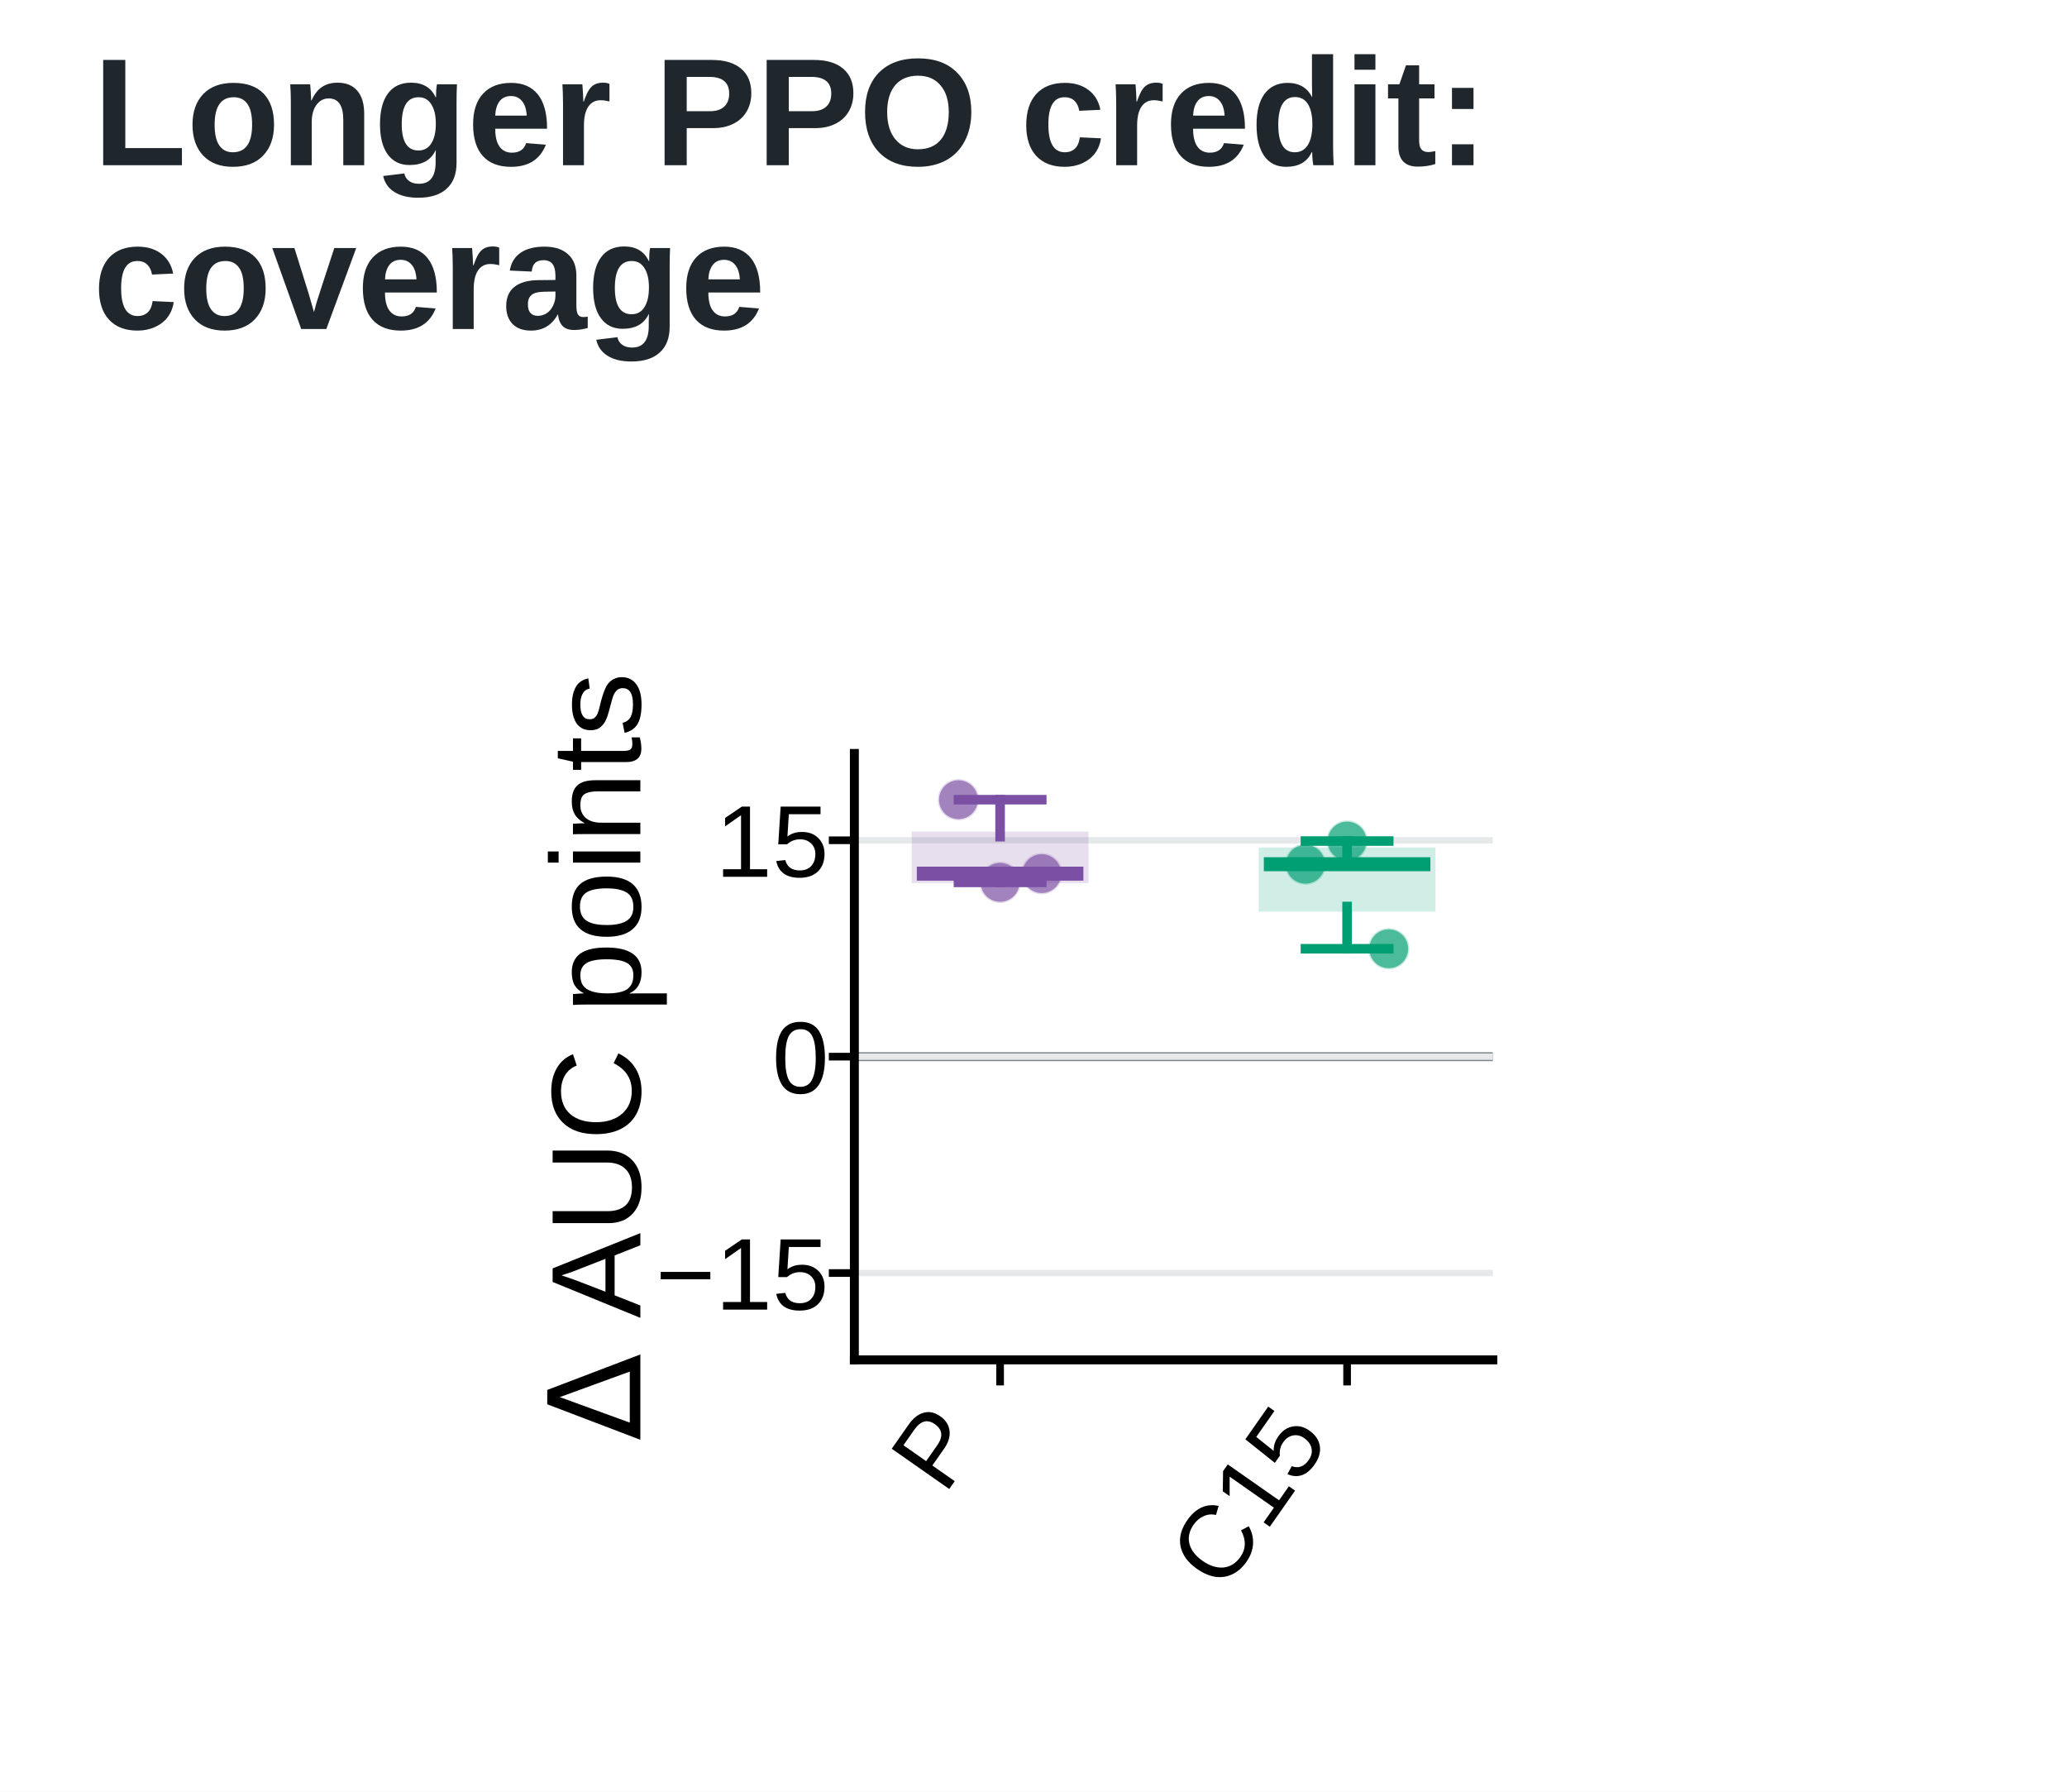
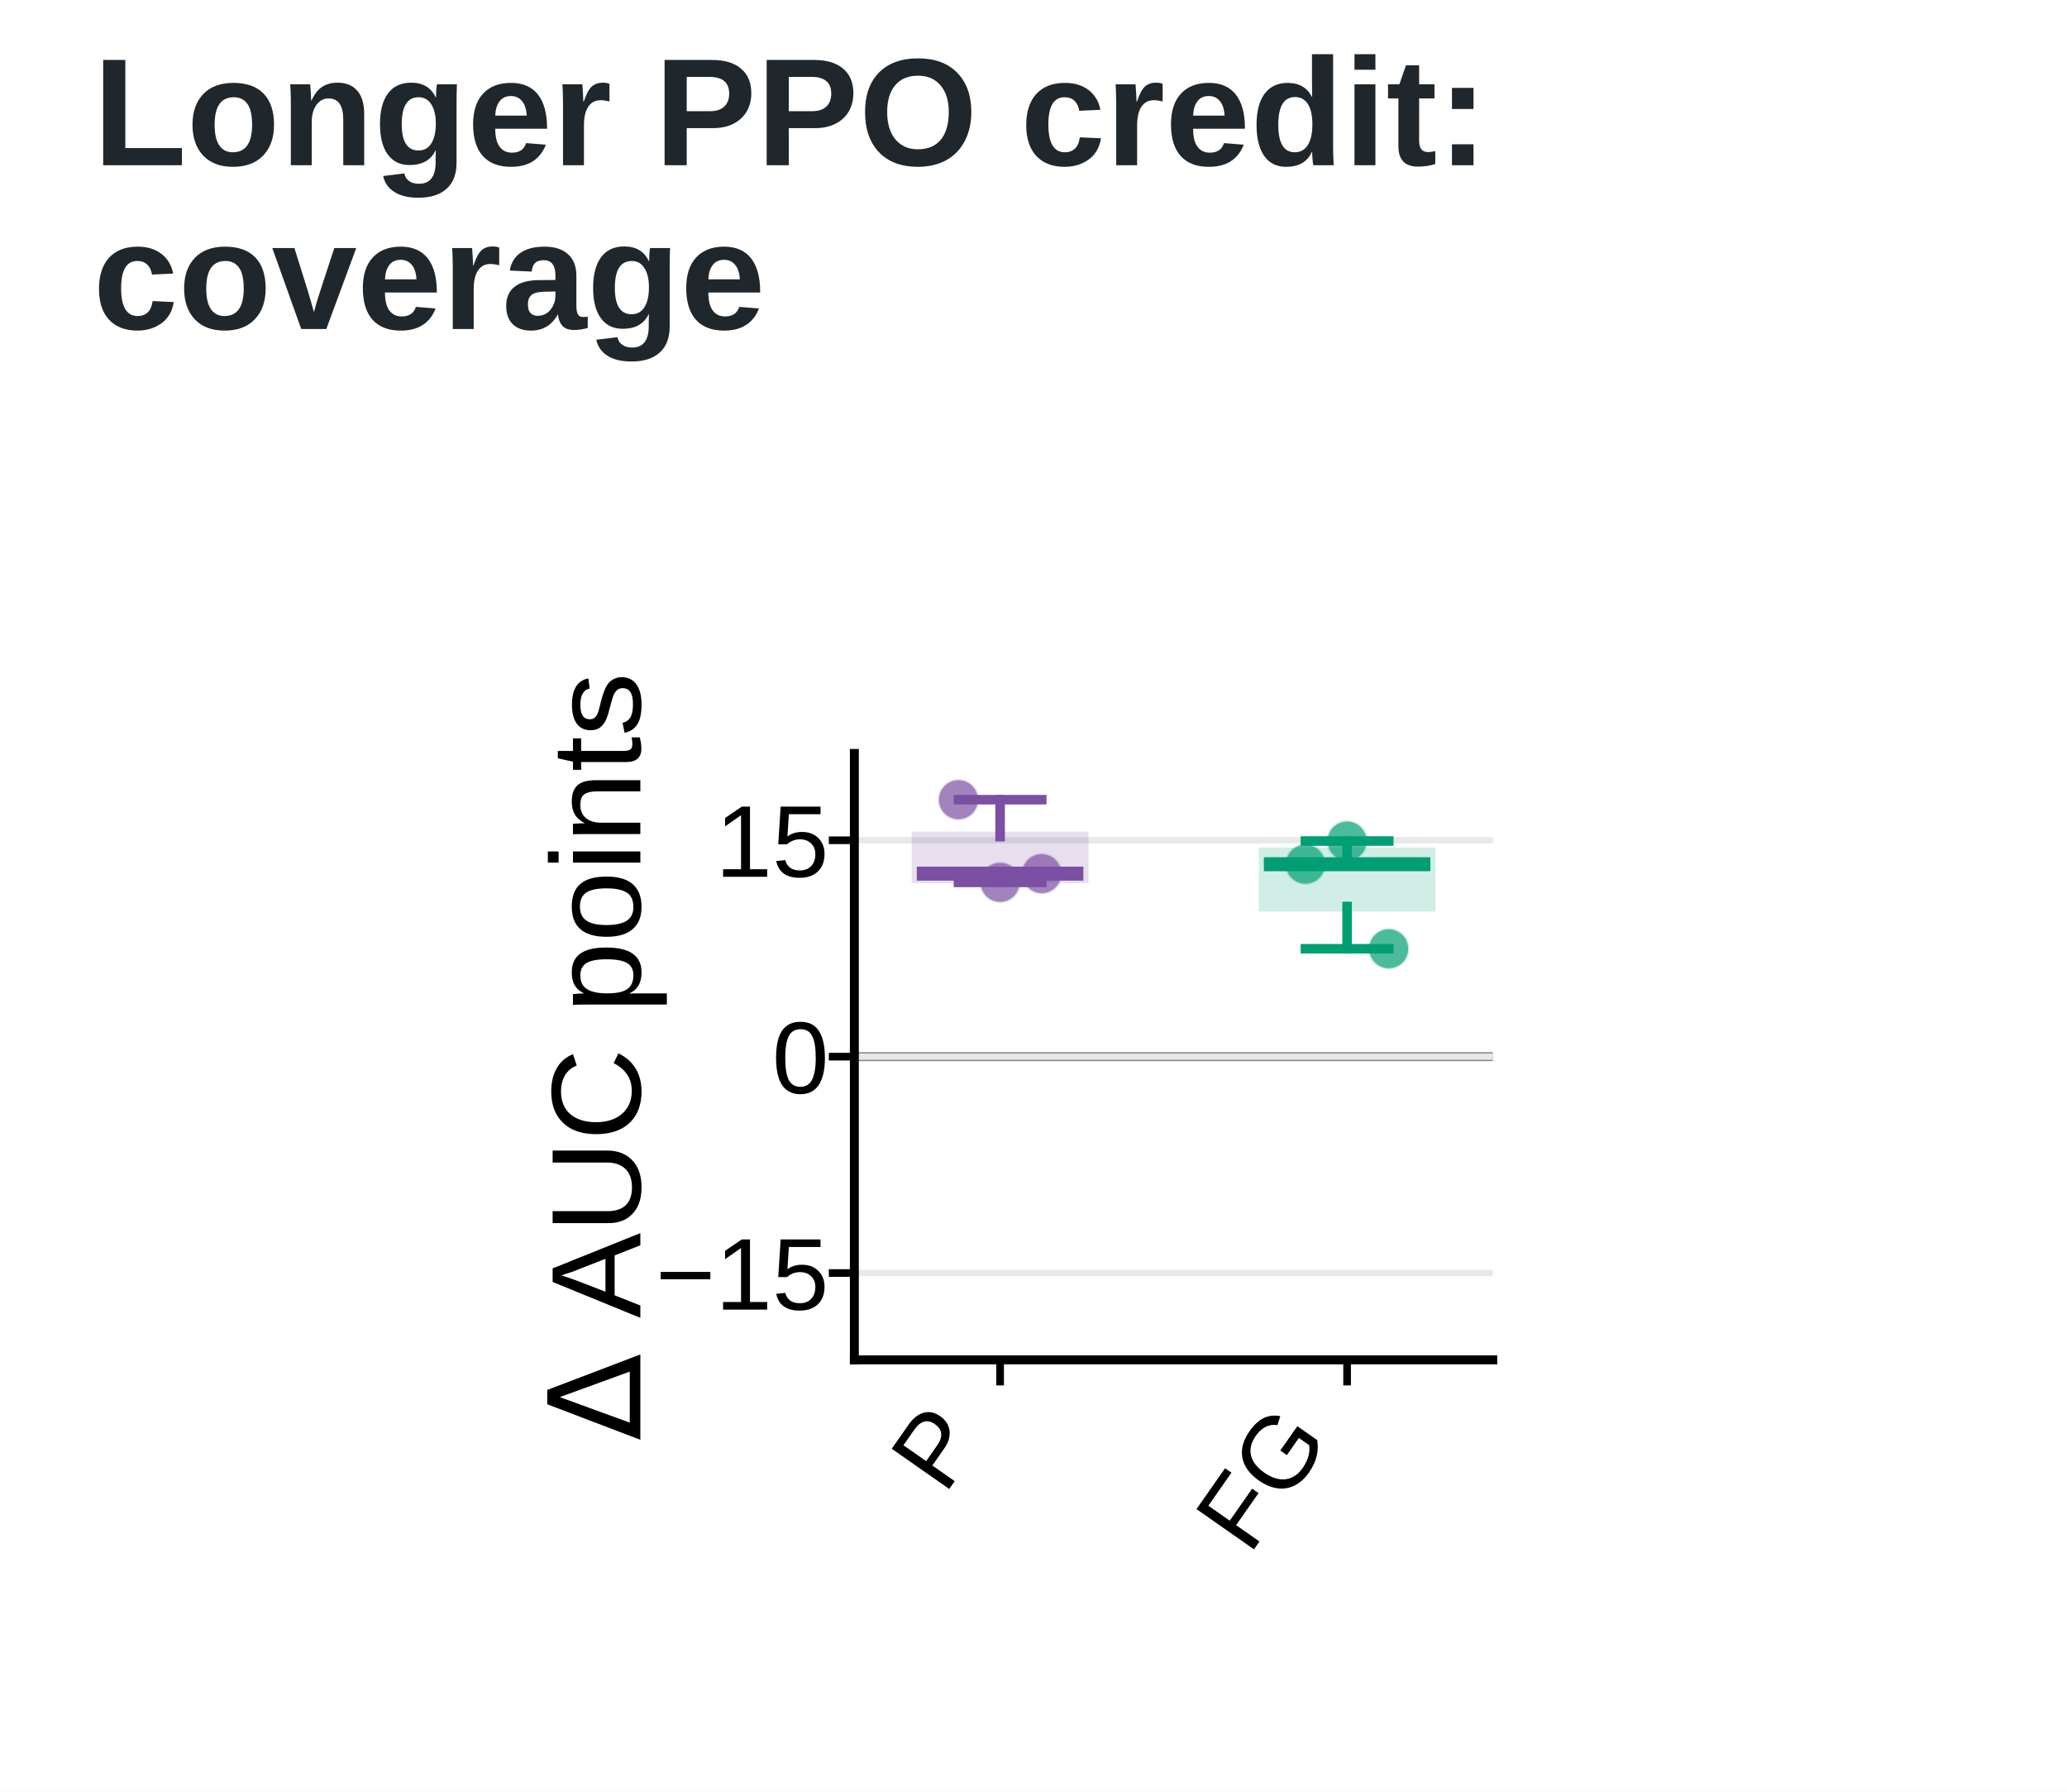
<svg xmlns="http://www.w3.org/2000/svg" xmlns:xlink="http://www.w3.org/1999/xlink" width="162pt" height="140.4pt" viewBox="0 0 162 140.4" version="1.1">
  <defs>
    <style type="text/css">*{stroke-linejoin: round; stroke-linecap: butt}</style>
  </defs>
  <g id="figure_1">
    <g id="patch_1">
      <path d="M 0 140.4 L 162 140.4 L 162 0 L 0 0 z " style="fill: #ffffff" />
    </g>
    <g id="axes_1">
      <g id="patch_2">
        <path d="M 66.96 106.56 L 117 106.56 L 117 59.04 L 66.96 59.04 z " style="fill: #ffffff" />
      </g>
      <g id="line2d_1">
        <path d="M 66.96 82.8 L 117 82.8 " clip-path="url(#pd6833d526d)" style="fill: none; stroke: #7d858a; stroke-width: 0.7; stroke-linecap: square" />
      </g>
      <g id="matplotlib.axis_1">
        <g id="xtick_1">
          <g id="line2d_2">
            <defs>
              <path id="m8e8d9a8fae" d="M 0 0 L 0 2 " style="stroke: #000000; stroke-width: 0.6" />
            </defs>
            <g>
              <use xlink:href="#m8e8d9a8fae" x="78.382" y="106.56" style="stroke: #000000; stroke-width: 0.6" />
            </g>
          </g>
          <g id="text_1">
            <text style="font-size: 8px; font-family: 'Arial'" transform="translate(74.01897 117.2156) rotate(-55)">P</text>
          </g>
        </g>
        <g id="xtick_2">
          <g id="line2d_3">
            <g>
              <use xlink:href="#m8e8d9a8fae" x="105.578" y="106.56" style="stroke: #000000; stroke-width: 0.6" />
            </g>
          </g>
          <g id="text_2">
-             <text style="font-size: 8px; font-family: 'Arial'" transform="translate(95.85814 124.8655) rotate(-55)">C15</text>
+             <text style="font-size: 8px; font-family: 'Arial'" transform="translate(97.90366 121.9442) rotate(-55)">FG</text>
          </g>
        </g>
      </g>
      <g id="matplotlib.axis_2">
        <g id="ytick_1">
          <g id="line2d_4">
            <path d="M 66.96 99.757 L 117 99.757 " clip-path="url(#pd6833d526d)" style="fill: none; stroke: #e6e8e9; stroke-width: 0.5; stroke-linecap: square" />
          </g>
          <g id="line2d_5">
            <defs>
              <path id="m2e3f482a18" d="M 0 0 L -2 0 " style="stroke: #000000; stroke-width: 0.6" />
            </defs>
            <g>
              <use xlink:href="#m2e3f482a18" x="66.96" y="99.757" style="stroke: #000000; stroke-width: 0.6" />
            </g>
          </g>
          <g id="text_3">
            <text style="font-size: 8px; font-family: 'Arial'; text-anchor: end" x="64.96" y="102.62" transform="rotate(-0 64.96 102.6201)">−15</text>
          </g>
        </g>
        <g id="ytick_2">
          <g id="line2d_6">
            <path d="M 66.96 82.8 L 117 82.8 " clip-path="url(#pd6833d526d)" style="fill: none; stroke: #e6e8e9; stroke-width: 0.5; stroke-linecap: square" />
          </g>
          <g id="line2d_7">
            <g>
              <use xlink:href="#m2e3f482a18" x="66.96" y="82.8" style="stroke: #000000; stroke-width: 0.6" />
            </g>
          </g>
          <g id="text_4">
            <text style="font-size: 8px; font-family: 'Arial'; text-anchor: end" x="64.96" y="85.663" transform="rotate(-0 64.96 85.66312)">0</text>
          </g>
        </g>
        <g id="ytick_3">
          <g id="line2d_8">
            <path d="M 66.96 65.843 L 117 65.843 " clip-path="url(#pd6833d526d)" style="fill: none; stroke: #e6e8e9; stroke-width: 0.5; stroke-linecap: square" />
          </g>
          <g id="line2d_9">
            <g>
              <use xlink:href="#m2e3f482a18" x="66.96" y="65.843" style="stroke: #000000; stroke-width: 0.6" />
            </g>
          </g>
          <g id="text_5">
            <text style="font-size: 8px; font-family: 'Arial'; text-anchor: end" x="64.96" y="68.706" transform="rotate(-0 64.96 68.70615)">15</text>
          </g>
        </g>
        <g id="text_6">
          <g transform="translate(50.89 112.9) rotate(-90)">
            <text>
              <tspan x="0" y="-0.703" style="font-size: 10px; font-family: 'DejaVu Sans'">Δ</tspan>
              <tspan x="6.841" y="-0.703" style="font-size: 10px; font-family: 'Arial'"> </tspan>
              <tspan x="9.619" y="-0.703" style="font-size: 10px; font-family: 'Arial'">A</tspan>
              <tspan x="16.289" y="-0.703" style="font-size: 10px; font-family: 'Arial'">U</tspan>
              <tspan x="23.511" y="-0.703" style="font-size: 10px; font-family: 'Arial'">C</tspan>
              <tspan x="30.732" y="-0.703" style="font-size: 10px; font-family: 'Arial'"> </tspan>
              <tspan x="33.511" y="-0.703" style="font-size: 10px; font-family: 'Arial'">p</tspan>
              <tspan x="39.072" y="-0.703" style="font-size: 10px; font-family: 'Arial'">o</tspan>
              <tspan x="44.634" y="-0.703" style="font-size: 10px; font-family: 'Arial'">i</tspan>
              <tspan x="46.855" y="-0.703" style="font-size: 10px; font-family: 'Arial'">n</tspan>
              <tspan x="52.417" y="-0.703" style="font-size: 10px; font-family: 'Arial'">t</tspan>
              <tspan x="55.195" y="-0.703" style="font-size: 10px; font-family: 'Arial'">s</tspan>
            </text>
          </g>
        </g>
      </g>
      <g id="PathCollection_1">
        <defs>
          <path id="m350b6d5438" d="M 0 1.62 C 0.43 1.62 0.842 1.449 1.146 1.146 C 1.449 0.842 1.62 0.43 1.62 0 C 1.62 -0.43 1.449 -0.842 1.146 -1.146 C 0.842 -1.449 0.43 -1.62 0 -1.62 C -0.43 -1.62 -0.842 -1.449 -1.146 -1.146 C -1.449 -0.842 -1.62 -0.43 -1.62 0 C -1.62 0.43 -1.449 0.842 -1.146 1.146 C -0.842 1.449 -0.43 1.62 0 1.62 z " style="stroke: #ffffff; stroke-opacity: 0.7; stroke-width: 0.2" />
        </defs>
        <g clip-path="url(#pd6833d526d)">
          <use xlink:href="#m350b6d5438" x="75.119" y="62.664" style="fill: #7b4fa3; fill-opacity: 0.7; stroke: #ffffff; stroke-opacity: 0.7; stroke-width: 0.2" />
          <use xlink:href="#m350b6d5438" x="78.382" y="69.142" style="fill: #7b4fa3; fill-opacity: 0.7; stroke: #ffffff; stroke-opacity: 0.7; stroke-width: 0.2" />
          <use xlink:href="#m350b6d5438" x="81.646" y="68.459" style="fill: #7b4fa3; fill-opacity: 0.7; stroke: #ffffff; stroke-opacity: 0.7; stroke-width: 0.2" />
        </g>
      </g>
      <g id="PathCollection_2">
        <defs>
          <path id="mbeb117c654" d="M 0 1.62 C 0.43 1.62 0.842 1.449 1.146 1.146 C 1.449 0.842 1.62 0.43 1.62 0 C 1.62 -0.43 1.449 -0.842 1.146 -1.146 C 0.842 -1.449 0.43 -1.62 0 -1.62 C -0.43 -1.62 -0.842 -1.449 -1.146 -1.146 C -1.449 -0.842 -1.62 -0.43 -1.62 0 C -1.62 0.43 -1.449 0.842 -1.146 1.146 C -0.842 1.449 -0.43 1.62 0 1.62 z " style="stroke: #ffffff; stroke-opacity: 0.7; stroke-width: 0.2" />
        </defs>
        <g clip-path="url(#pd6833d526d)">
          <use xlink:href="#mbeb117c654" x="102.314" y="67.721" style="fill: #009e73; fill-opacity: 0.7; stroke: #ffffff; stroke-opacity: 0.7; stroke-width: 0.2" />
          <use xlink:href="#mbeb117c654" x="105.578" y="65.903" style="fill: #009e73; fill-opacity: 0.7; stroke: #ffffff; stroke-opacity: 0.7; stroke-width: 0.2" />
          <use xlink:href="#mbeb117c654" x="108.841" y="74.344" style="fill: #009e73; fill-opacity: 0.7; stroke: #ffffff; stroke-opacity: 0.7; stroke-width: 0.2" />
        </g>
      </g>
      <g id="patch_3">
        <path d="M 66.96 106.56 L 66.96 59.04 " style="fill: none; stroke: #000000; stroke-width: 0.7; stroke-linejoin: miter; stroke-linecap: square" />
      </g>
      <g id="patch_4">
        <path d="M 66.96 106.56 L 117 106.56 " style="fill: none; stroke: #000000; stroke-width: 0.7; stroke-linejoin: miter; stroke-linecap: square" />
      </g>
      <g id="patch_5">
        <path d="M 71.855 68.8 L 84.909 68.8 L 84.909 65.561 L 71.855 65.561 L 71.855 68.8 z " clip-path="url(#pd6833d526d)" style="fill: #7b4fa3; opacity: 0.18; stroke: #7b4fa3; stroke-width: 0.8; stroke-linejoin: miter" />
      </g>
      <g id="patch_6">
        <path d="M 99.051 71.032 L 112.105 71.032 L 112.105 66.812 L 99.051 66.812 L 99.051 71.032 z " clip-path="url(#pd6833d526d)" style="fill: #009e73; opacity: 0.18; stroke: #009e73; stroke-width: 0.8; stroke-linejoin: miter" />
      </g>
      <g id="line2d_10">
        <path d="M 78.382 68.8 L 78.382 69.142 " clip-path="url(#pd6833d526d)" style="fill: none; stroke: #7b4fa3; stroke-width: 0.75; stroke-linecap: square" />
      </g>
      <g id="line2d_11">
        <path d="M 78.382 65.561 L 78.382 62.664 " clip-path="url(#pd6833d526d)" style="fill: none; stroke: #7b4fa3; stroke-width: 0.75; stroke-linecap: square" />
      </g>
      <g id="line2d_12">
        <path d="M 75.119 69.142 L 81.646 69.142 " clip-path="url(#pd6833d526d)" style="fill: none; stroke: #7b4fa3; stroke-width: 0.75; stroke-linecap: square" />
      </g>
      <g id="line2d_13">
        <path d="M 75.119 62.664 L 81.646 62.664 " clip-path="url(#pd6833d526d)" style="fill: none; stroke: #7b4fa3; stroke-width: 0.75; stroke-linecap: square" />
      </g>
      <g id="line2d_14">
        <path d="M 71.855 68.459 L 84.909 68.459 " clip-path="url(#pd6833d526d)" style="fill: none; stroke: #7b4fa3; stroke-width: 1.1" />
      </g>
      <g id="line2d_15">
        <path d="M 105.578 71.032 L 105.578 74.344 " clip-path="url(#pd6833d526d)" style="fill: none; stroke: #009e73; stroke-width: 0.75; stroke-linecap: square" />
      </g>
      <g id="line2d_16">
        <path d="M 105.578 66.812 L 105.578 65.903 " clip-path="url(#pd6833d526d)" style="fill: none; stroke: #009e73; stroke-width: 0.75; stroke-linecap: square" />
      </g>
      <g id="line2d_17">
        <path d="M 102.314 74.344 L 108.841 74.344 " clip-path="url(#pd6833d526d)" style="fill: none; stroke: #009e73; stroke-width: 0.75; stroke-linecap: square" />
      </g>
      <g id="line2d_18">
        <path d="M 102.314 65.903 L 108.841 65.903 " clip-path="url(#pd6833d526d)" style="fill: none; stroke: #009e73; stroke-width: 0.75; stroke-linecap: square" />
      </g>
      <g id="line2d_19">
        <path d="M 99.051 67.721 L 112.105 67.721 " clip-path="url(#pd6833d526d)" style="fill: none; stroke: #009e73; stroke-width: 1.1" />
      </g>
    </g>
    <g id="text_7">
      <text style="font-weight: 700; font-size: 12px; font-family: 'Arial'; fill: #20272c" transform="translate(7.29 12.94763)">Longer PPO credit:</text>
      <text style="font-weight: 700; font-size: 12px; font-family: 'Arial'; fill: #20272c" transform="translate(7.29 25.7805)">coverage</text>
    </g>
  </g>
  <defs>
    <clipPath id="pd6833d526d">
      <rect x="66.96" y="59.04" width="50.04" height="47.52" />
    </clipPath>
  </defs>
</svg>
